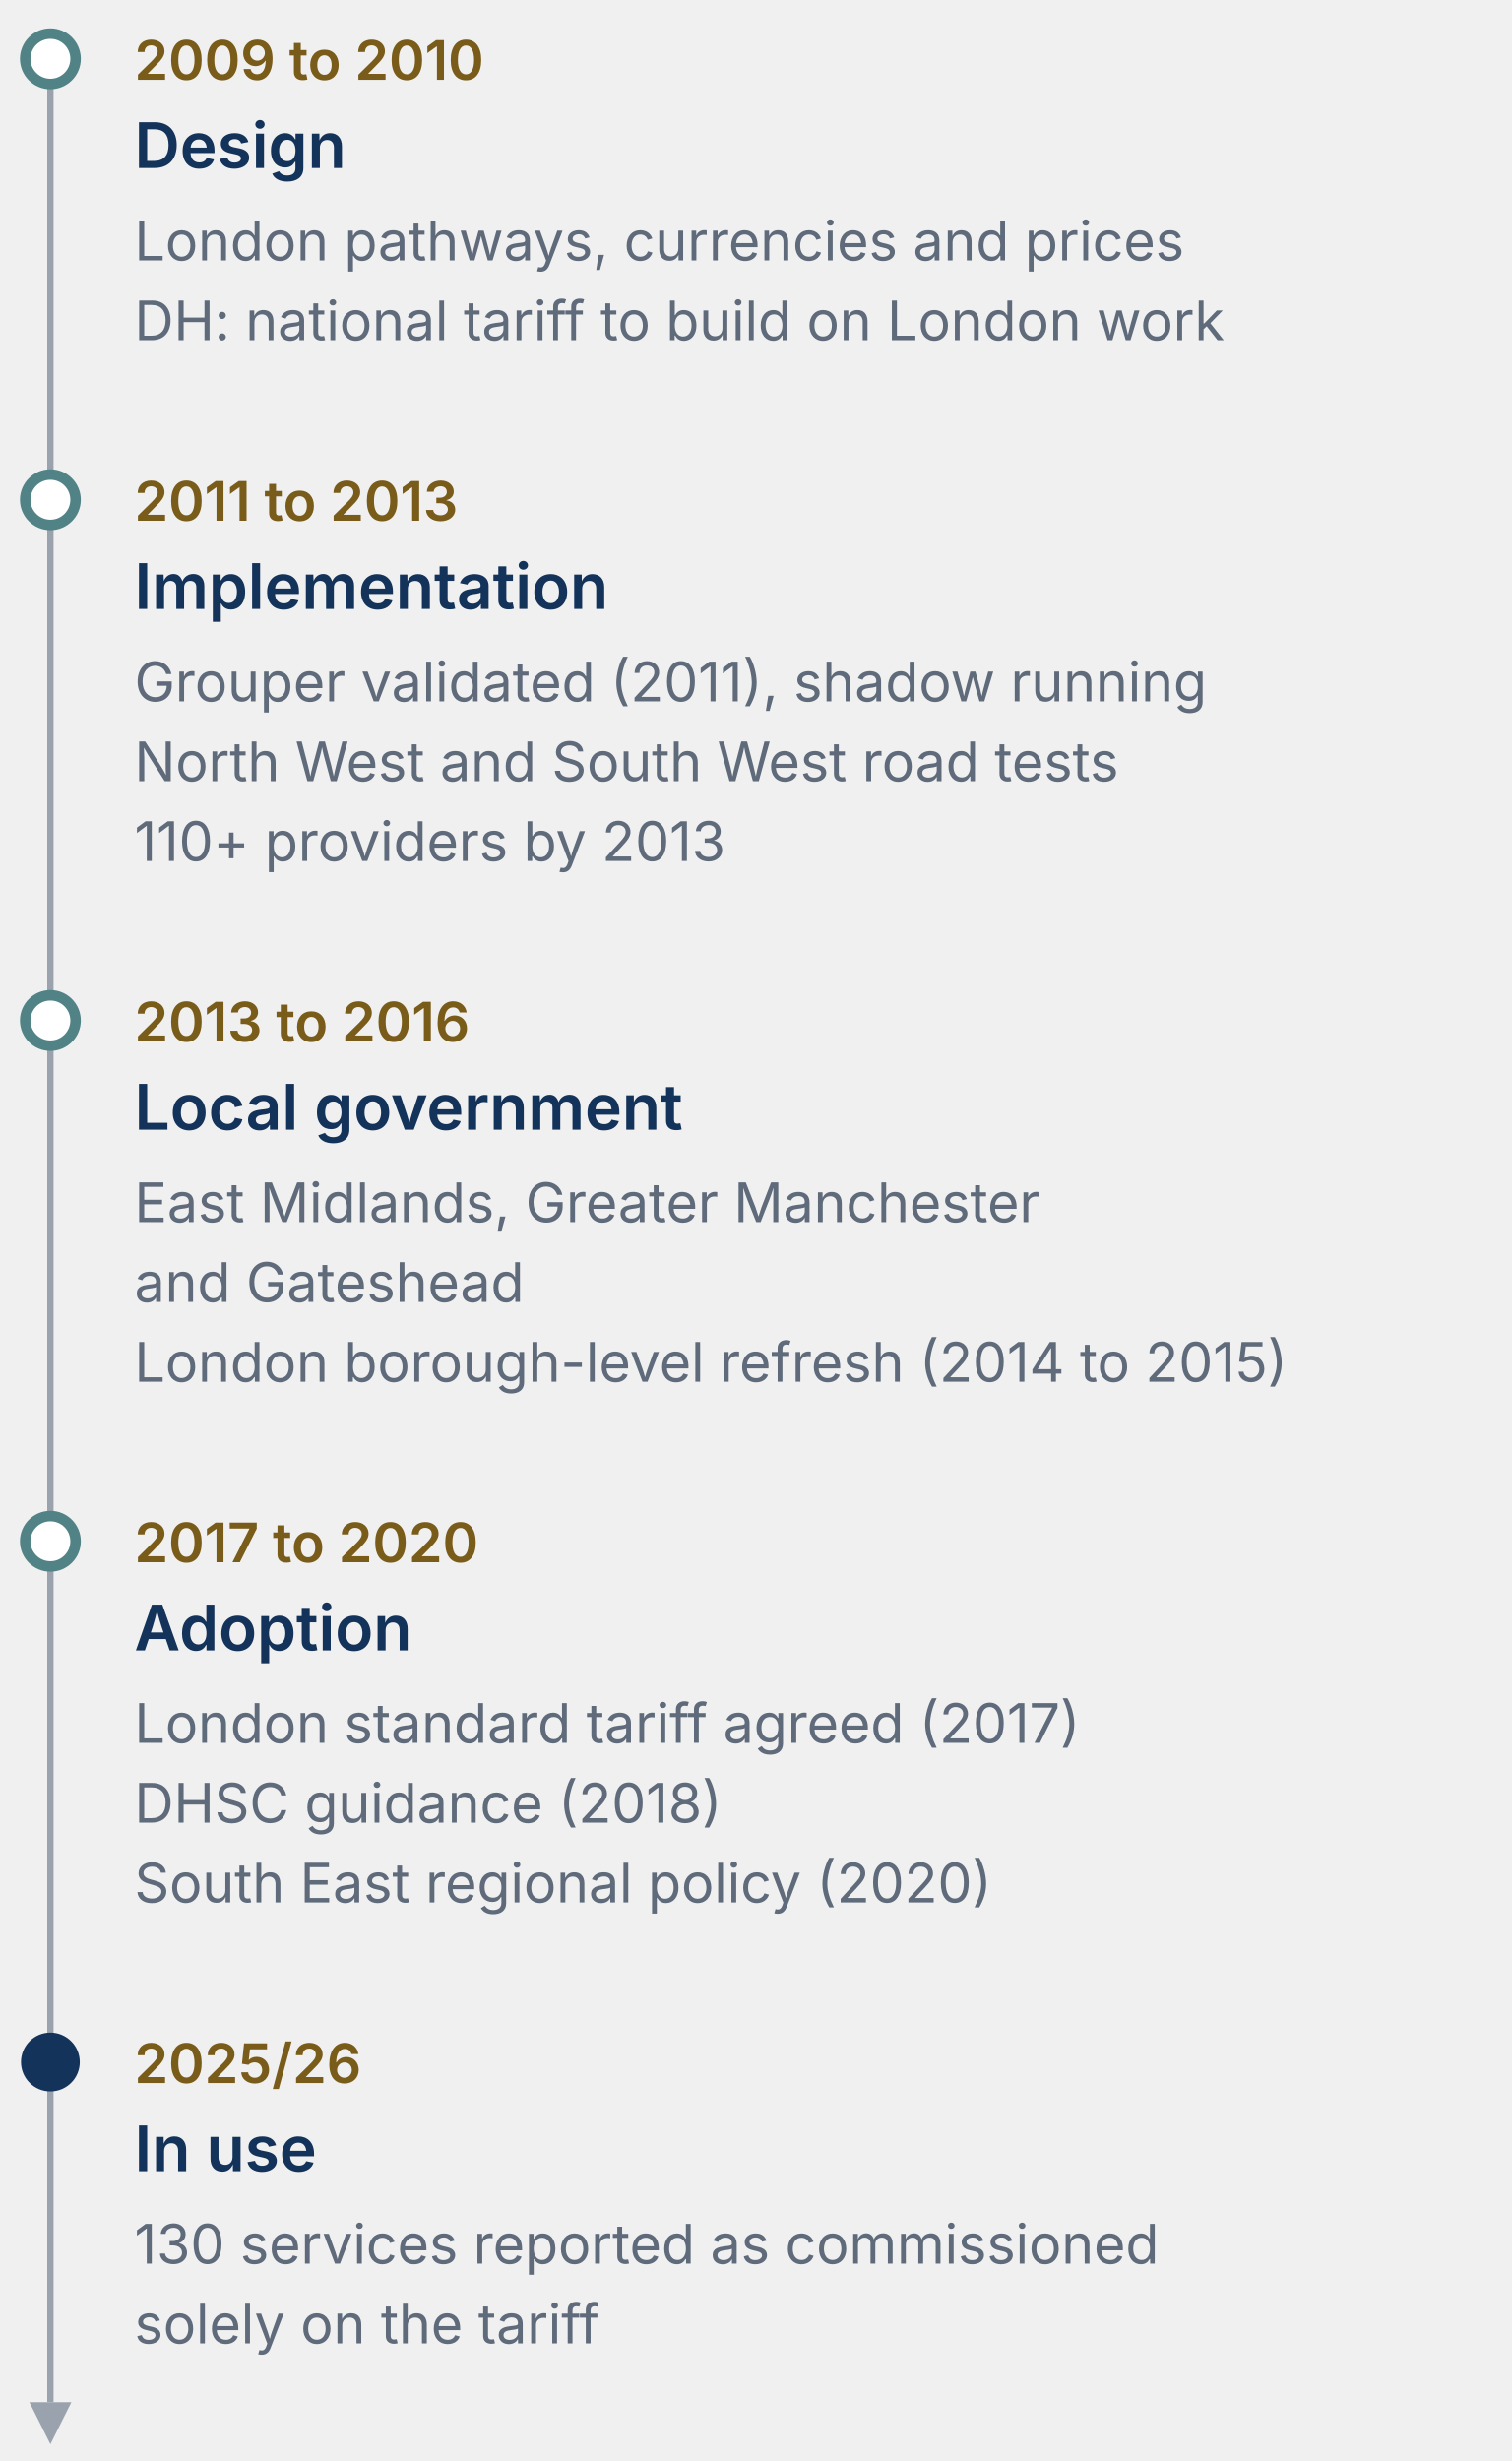
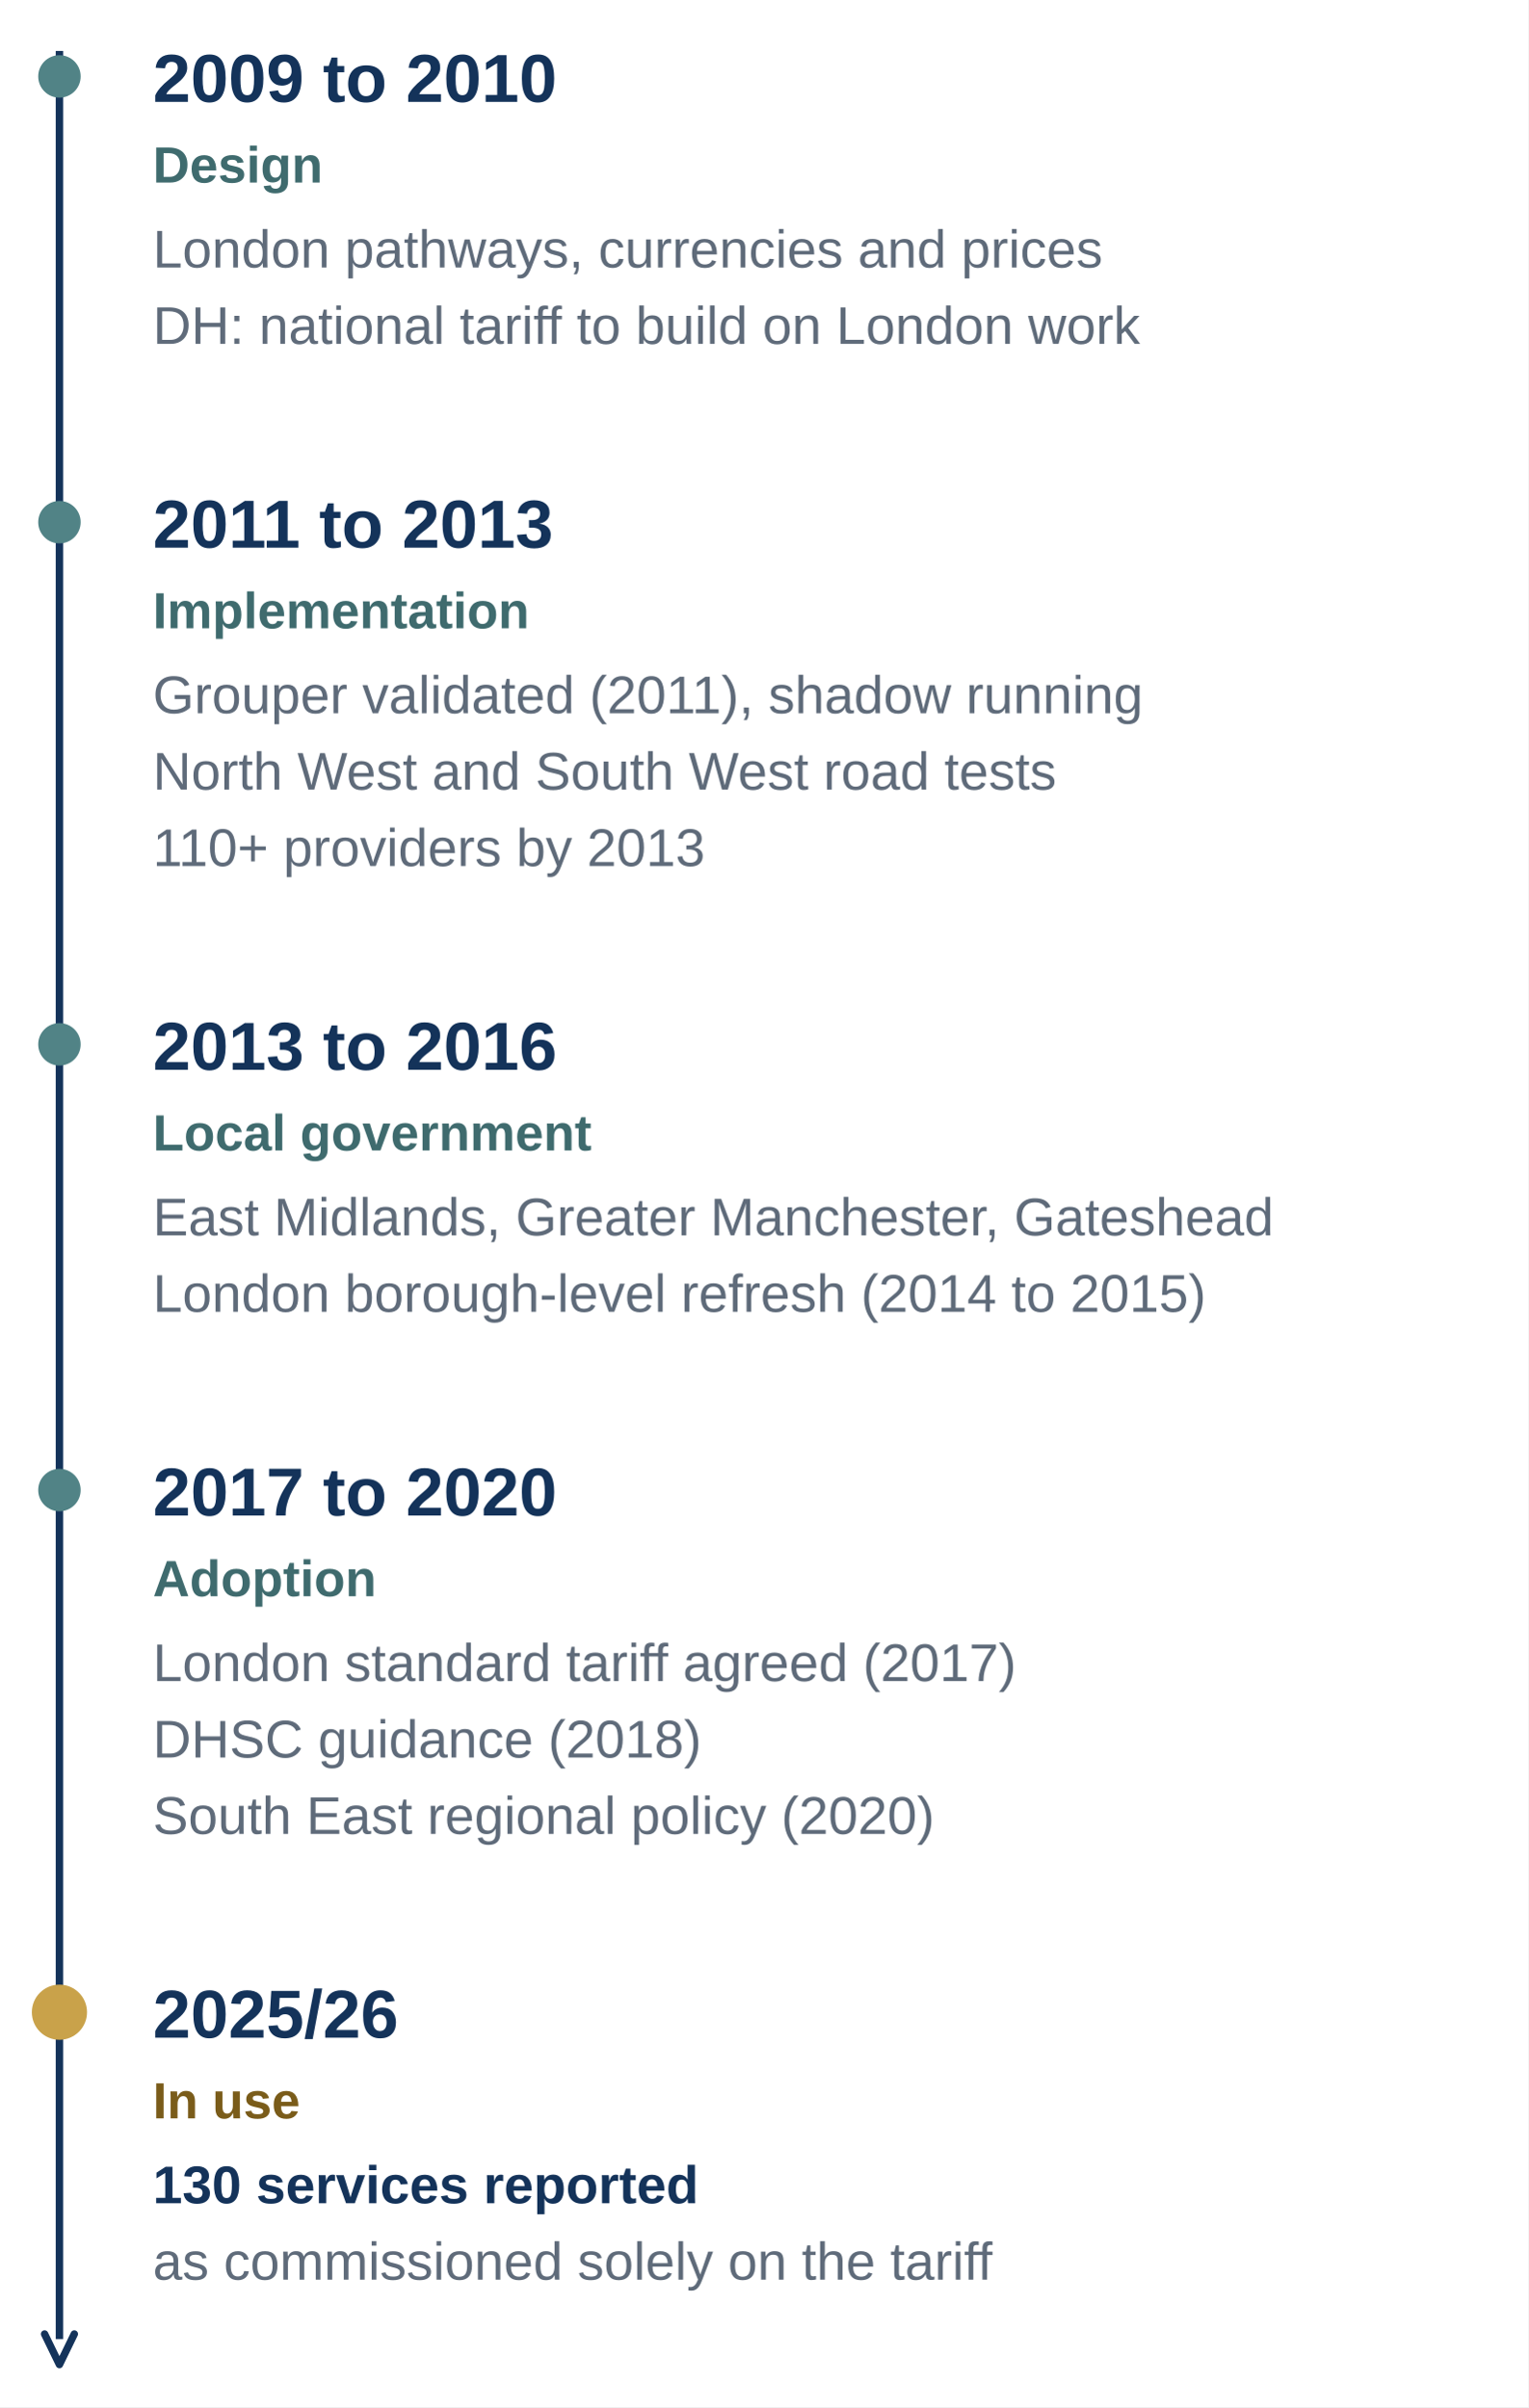
- <svg xmlns="http://www.w3.org/2000/svg" viewBox="0 0 360 586" font-family="Inter, -apple-system, Segoe UI, Roboto, sans-serif">
-   <line x1="12" y1="10" x2="12" y2="572" stroke="#9aa3ad" stroke-width="1.5" />
-   <path d="M7 572 L12 582 L17 572 Z" fill="#9aa3ad" />
-   <text x="32" y="19" font-size="13" fill="#7a5c1a" font-weight="600">2009 to 2010</text>
-   <text x="32" y="40" font-size="15" fill="#14335a" font-weight="600">Design</text>
-   <text x="32" y="62" font-size="13" fill="#5f6b7a">London pathways, currencies and prices</text>
-   <text x="32" y="81" font-size="13" fill="#5f6b7a">DH: national tariff to build on London work</text>
-   <text x="32" y="124" font-size="13" fill="#7a5c1a" font-weight="600">2011 to 2013</text>
-   <text x="32" y="145" font-size="15" fill="#14335a" font-weight="600">Implementation</text>
-   <text x="32" y="167" font-size="13" fill="#5f6b7a">Grouper validated (2011), shadow running</text>
-   <text x="32" y="186" font-size="13" fill="#5f6b7a">North West and South West road tests</text>
-   <text x="32" y="205" font-size="13" fill="#5f6b7a">110+ providers by 2013</text>
-   <text x="32" y="248" font-size="13" fill="#7a5c1a" font-weight="600">2013 to 2016</text>
-   <text x="32" y="269" font-size="15" fill="#14335a" font-weight="600">Local government</text>
-   <text x="32" y="291" font-size="13" fill="#5f6b7a">East Midlands, Greater Manchester</text>
-   <text x="32" y="310" font-size="13" fill="#5f6b7a">and Gateshead</text>
-   <text x="32" y="329" font-size="13" fill="#5f6b7a">London borough-level refresh (2014 to 2015)</text>
-   <text x="32" y="372" font-size="13" fill="#7a5c1a" font-weight="600">2017 to 2020</text>
-   <text x="32" y="393" font-size="15" fill="#14335a" font-weight="600">Adoption</text>
-   <text x="32" y="415" font-size="13" fill="#5f6b7a">London standard tariff agreed (2017)</text>
-   <text x="32" y="434" font-size="13" fill="#5f6b7a">DHSC guidance (2018)</text>
-   <text x="32" y="453" font-size="13" fill="#5f6b7a">South East regional policy (2020)</text>
-   <text x="32" y="496" font-size="13" fill="#7a5c1a" font-weight="600">2025/26</text>
-   <text x="32" y="517" font-size="15" fill="#14335a" font-weight="600">In use</text>
-   <text x="32" y="539" font-size="13" fill="#5f6b7a">130 services reported as commissioned</text>
-   <text x="32" y="558" font-size="13" fill="#5f6b7a">solely on the tariff</text>
-   <circle cx="12" cy="14" r="6" fill="#fff" stroke="#518386" stroke-width="2.5" />
-   <circle cx="12" cy="119" r="6" fill="#fff" stroke="#518386" stroke-width="2.5" />
-   <circle cx="12" cy="243" r="6" fill="#fff" stroke="#518386" stroke-width="2.5" />
-   <circle cx="12" cy="367" r="6" fill="#fff" stroke="#518386" stroke-width="2.5" />
-   <circle cx="12" cy="491" r="7" fill="#14335a" />
+ <svg xmlns="http://www.w3.org/2000/svg" viewBox="0 0 360 567" width="360" height="567" role="img" aria-label="Timeline: design in London 2009 to 2010; implementation and regional road tests 2011 to 2013; the move to local government 2013 to 2016; adoption 2017 to 2020; 130 services reported as commissioned solely on the tariff in 2025/26" font-family="Arial, Helvetica, sans-serif">
+   <rect width="360" height="567" fill="#ffffff" />
+   <line x1="14" y1="12" x2="14" y2="551" stroke="#14335a" stroke-width="1.75" />
+   <path d="M10.5 549.8 L14 557 L17.5 549.8" fill="none" stroke="#14335a" stroke-width="1.75" stroke-linecap="round" stroke-linejoin="round" />
+   <circle cx="14" cy="18" r="5" fill="#518386" />
+   <circle cx="14" cy="123" r="5" fill="#518386" />
+   <circle cx="14" cy="246" r="5" fill="#518386" />
+   <circle cx="14" cy="351" r="5" fill="#518386" />
+   <circle cx="14" cy="474" r="6.5" fill="#c9a24a" />
+   <text x="36" y="24" font-size="16" font-weight="bold" fill="#14335a">2009 to 2010</text>
+   <text x="36" y="43" font-size="12" font-weight="bold" fill="#3f6b6e">Design</text>
+   <text x="36" y="63" font-size="12.5" fill="#5f6b7a">London pathways, currencies and prices</text>
+   <text x="36" y="81" font-size="12.5" fill="#5f6b7a">DH: national tariff to build on London work</text>
+   <text x="36" y="129" font-size="16" font-weight="bold" fill="#14335a">2011 to 2013</text>
+   <text x="36" y="148" font-size="12" font-weight="bold" fill="#3f6b6e">Implementation</text>
+   <text x="36" y="168" font-size="12.5" fill="#5f6b7a">Grouper validated (2011), shadow running</text>
+   <text x="36" y="186" font-size="12.5" fill="#5f6b7a">North West and South West road tests</text>
+   <text x="36" y="204" font-size="12.5" fill="#5f6b7a">110+ providers by 2013</text>
+   <text x="36" y="252" font-size="16" font-weight="bold" fill="#14335a">2013 to 2016</text>
+   <text x="36" y="271" font-size="12" font-weight="bold" fill="#3f6b6e">Local government</text>
+   <text x="36" y="291" font-size="12.5" fill="#5f6b7a">East Midlands, Greater Manchester, Gateshead</text>
+   <text x="36" y="309" font-size="12.5" fill="#5f6b7a">London borough-level refresh (2014 to 2015)</text>
+   <text x="36" y="357" font-size="16" font-weight="bold" fill="#14335a">2017 to 2020</text>
+   <text x="36" y="376" font-size="12" font-weight="bold" fill="#3f6b6e">Adoption</text>
+   <text x="36" y="396" font-size="12.5" fill="#5f6b7a">London standard tariff agreed (2017)</text>
+   <text x="36" y="414" font-size="12.5" fill="#5f6b7a">DHSC guidance (2018)</text>
+   <text x="36" y="432" font-size="12.5" fill="#5f6b7a">South East regional policy (2020)</text>
+   <text x="36" y="480" font-size="16" font-weight="bold" fill="#14335a">2025/26</text>
+   <text x="36" y="499" font-size="12" font-weight="bold" fill="#7a5c1a">In use</text>
+   <text x="36" y="519" font-size="12.5" font-weight="bold" fill="#14335a">130 services reported</text>
+   <text x="36" y="537" font-size="12.5" fill="#5f6b7a">as commissioned solely on the tariff</text>
</svg>
